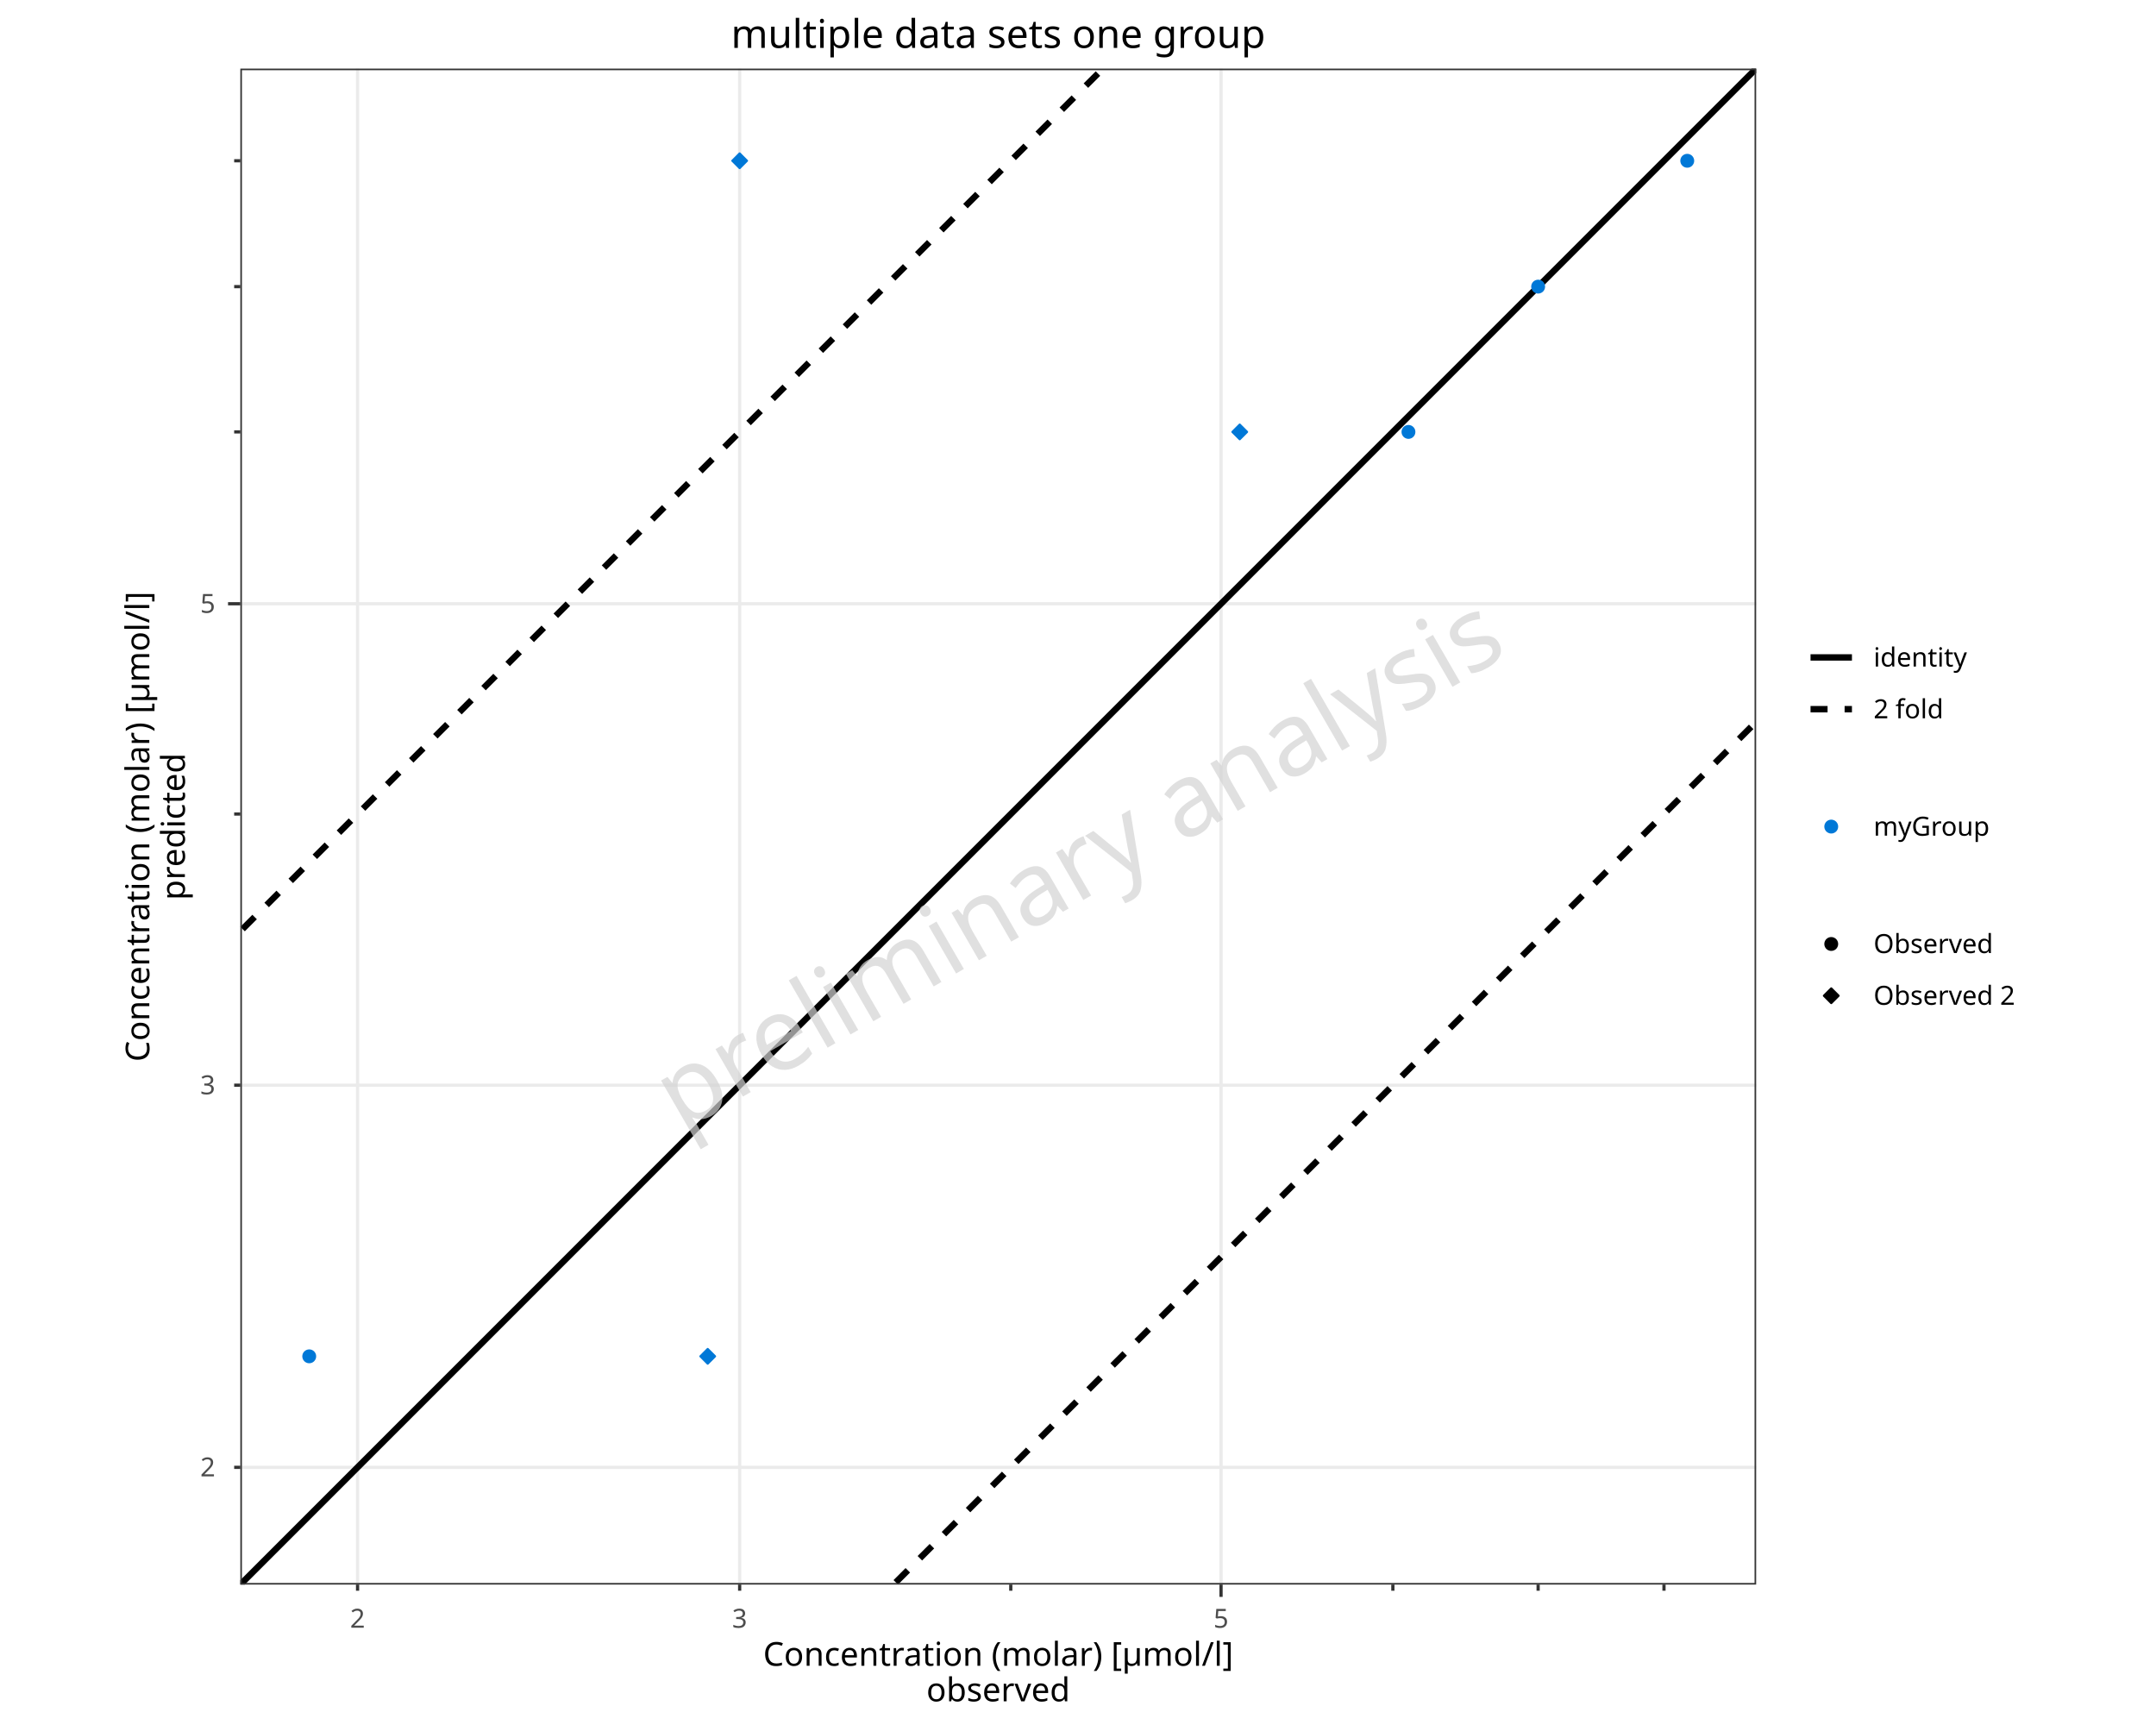
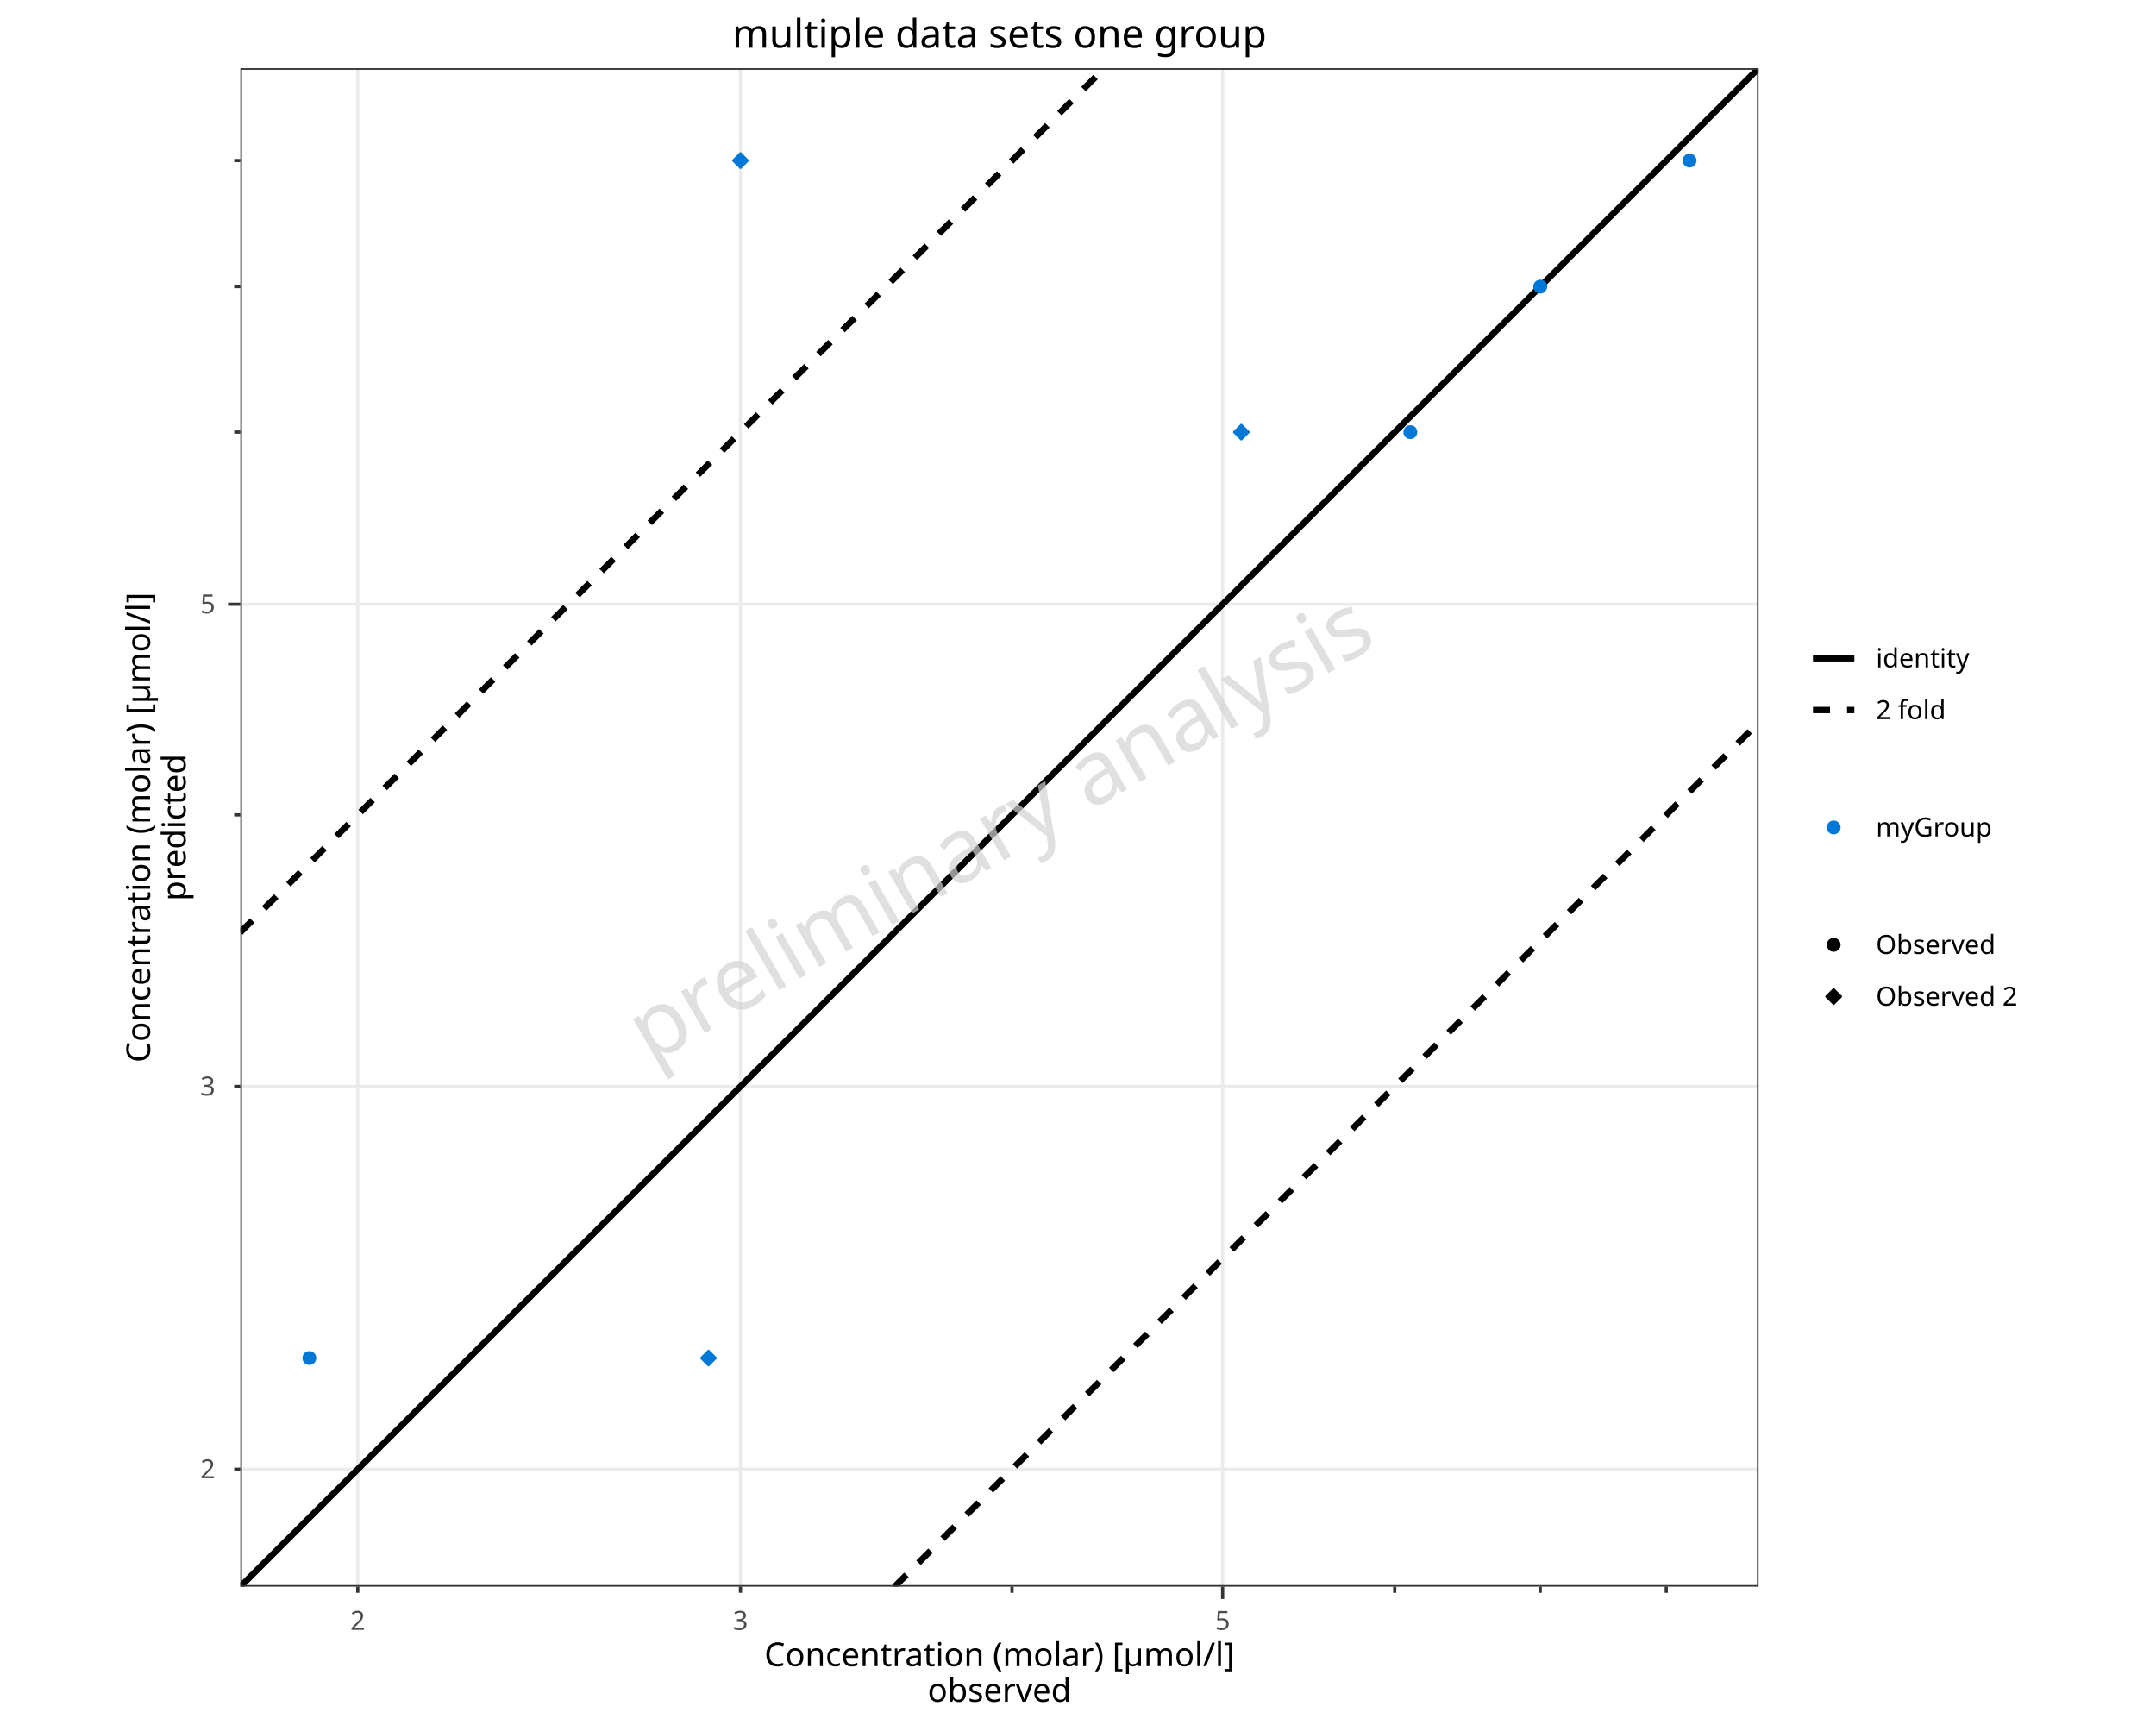
<svg xmlns="http://www.w3.org/2000/svg" class="svglite" data-engine-version="2.0" width="720.00pt" height="576.00pt" viewBox="0 0 720.00 576.00">
  <defs>
    <style type="text/css">
    .svglite line, .svglite polyline, .svglite polygon, .svglite path, .svglite rect, .svglite circle {
      fill: none;
      stroke: #000000;
      stroke-linecap: round;
      stroke-linejoin: round;
      stroke-miterlimit: 10.00;
    }
  </style>
  </defs>
  <rect width="100%" height="100%" style="stroke: none; fill: #FFFFFF;" />
  <defs>
    <clipPath id="cpMC4wMHw3MjAuMDB8MC4wMHw1NzYuMDA=">
      <rect x="0.00" y="0.00" width="720.00" height="576.00" />
    </clipPath>
  </defs>
  <g clip-path="url(#cpMC4wMHw3MjAuMDB8MC4wMHw1NzYuMDA=)">
</g>
  <defs>
-     <clipPath id="cpMzYuODF8NjgzLjE5fDAuMDB8NTc2LjAw">
-       <rect x="36.81" y="0.00" width="646.38" height="576.00" />
+     <clipPath id="cpMzcuMDZ8NjgyLjk0fDAuMDB8NTc2LjAw">
+       <rect x="37.06" y="0.00" width="645.89" height="576.00" />
    </clipPath>
  </defs>
-   <g clip-path="url(#cpMzYuODF8NjgzLjE5fDAuMDB8NTc2LjAw)">
-     <rect x="36.81" y="0.00" width="646.38" height="576.00" style="stroke-width: 1.07; stroke: #FFFFFF; fill: #FFFFFF;" />
+   <g clip-path="url(#cpMzcuMDZ8NjgyLjk0fDAuMDB8NTc2LjAw)">
+     <rect x="37.06" y="0.00" width="645.89" height="576.00" style="stroke-width: 1.07; stroke: #FFFFFF; fill: #FFFFFF;" />
  </g>
  <g clip-path="url(#cpMC4wMHw3MjAuMDB8MC4wMHw1NzYuMDA=)">
</g>
  <defs>
-     <clipPath id="cpODAuMjZ8NTg2LjQ3fDIyLjkwfDUyOS4xMQ==">
-       <rect x="80.26" y="22.90" width="506.21" height="506.21" />
+     <clipPath id="cpODAuMjZ8NTg3LjI4fDIyLjc4fDUyOS44MQ==">
+       <rect x="80.26" y="22.78" width="507.02" height="507.02" />
    </clipPath>
  </defs>
-   <g clip-path="url(#cpODAuMjZ8NTg2LjQ3fDIyLjkwfDUyOS4xMQ==)">
-     <rect x="80.26" y="22.90" width="506.21" height="506.21" style="stroke-width: 1.07; stroke: none; fill: #FFFFFF;" />
-     <polyline points="80.26,489.96 586.47,489.96 " style="stroke-width: 1.07; stroke: #EBEBEB; stroke-linecap: butt;" />
-     <polyline points="80.26,362.36 586.47,362.36 " style="stroke-width: 1.07; stroke: #EBEBEB; stroke-linecap: butt;" />
-     <polyline points="80.26,201.60 586.47,201.60 " style="stroke-width: 1.07; stroke: #EBEBEB; stroke-linecap: butt;" />
-     <polyline points="119.41,529.11 119.41,22.90 " style="stroke-width: 1.07; stroke: #EBEBEB; stroke-linecap: butt;" />
-     <polyline points="247.01,529.11 247.01,22.90 " style="stroke-width: 1.07; stroke: #EBEBEB; stroke-linecap: butt;" />
-     <polyline points="407.77,529.11 407.77,22.90 " style="stroke-width: 1.07; stroke: #EBEBEB; stroke-linecap: butt;" />
-     <line x1="-425.95" y1="1035.32" x2="1092.68" y2="-483.31" style="stroke-width: 2.13; stroke-linecap: butt;" />
-     <line x1="-425.95" y1="817.18" x2="874.54" y2="-483.31" style="stroke-width: 2.13; stroke-dasharray: 5.69,5.69; stroke-linecap: butt;" />
-     <line x1="-207.81" y1="1035.32" x2="1092.68" y2="-265.17" style="stroke-width: 2.13; stroke-dasharray: 5.69,5.69; stroke-linecap: butt;" />
-     <polygon points="105.22,452.89 105.21,452.70 105.19,452.51 105.14,452.33 105.08,452.14 104.99,451.97 104.89,451.81 104.78,451.65 104.65,451.51 104.51,451.38 104.35,451.27 104.19,451.17 104.02,451.09 103.84,451.02 103.65,450.98 103.46,450.95 103.27,450.94 103.08,450.95 102.89,450.98 102.70,451.02 102.52,451.09 102.35,451.17 102.18,451.27 102.03,451.38 101.89,451.51 101.76,451.65 101.64,451.81 101.54,451.97 101.46,452.14 101.40,452.33 101.35,452.51 101.32,452.70 101.31,452.89 101.32,453.09 101.35,453.27 101.40,453.46 101.46,453.64 101.54,453.82 101.64,453.98 101.76,454.13 101.89,454.28 102.03,454.41 102.18,454.52 102.35,454.62 102.52,454.70 102.70,454.77 102.89,454.81 103.08,454.84 103.27,454.85 103.46,454.84 103.65,454.81 103.84,454.77 104.02,454.70 104.19,454.62 104.35,454.52 104.51,454.41 104.65,454.28 104.78,454.13 104.89,453.98 104.99,453.82 105.08,453.64 105.14,453.46 105.19,453.27 105.21,453.09 " style="stroke-width: 0.71; stroke: #0078D7; fill: #0078D7;" />
-     <polygon points="472.31,144.22 472.30,144.03 472.27,143.84 472.23,143.65 472.16,143.47 472.08,143.30 471.98,143.13 471.87,142.98 471.74,142.84 471.59,142.71 471.44,142.59 471.28,142.49 471.10,142.41 470.92,142.35 470.74,142.30 470.55,142.27 470.35,142.26 470.16,142.27 469.97,142.30 469.79,142.35 469.61,142.41 469.43,142.49 469.27,142.59 469.11,142.71 468.97,142.84 468.84,142.98 468.73,143.13 468.63,143.30 468.55,143.47 468.48,143.65 468.44,143.84 468.41,144.03 468.40,144.22 468.41,144.41 468.44,144.60 468.48,144.79 468.55,144.97 468.63,145.14 468.73,145.31 468.84,145.46 468.97,145.60 469.11,145.73 469.27,145.85 469.43,145.94 469.61,146.03 469.79,146.09 469.97,146.14 470.16,146.17 470.35,146.18 470.55,146.17 470.74,146.14 470.92,146.09 471.10,146.03 471.28,145.94 471.44,145.85 471.59,145.73 471.74,145.60 471.87,145.46 471.98,145.31 472.08,145.14 472.16,144.97 472.23,144.79 472.27,144.60 472.30,144.41 " style="stroke-width: 0.71; stroke: #0078D7; fill: #0078D7;" />
-     <polygon points="515.62,95.71 515.61,95.52 515.58,95.33 515.54,95.14 515.47,94.96 515.39,94.78 515.29,94.62 515.18,94.47 515.05,94.32 514.91,94.19 514.75,94.08 514.59,93.98 514.41,93.90 514.23,93.84 514.05,93.79 513.86,93.76 513.66,93.75 513.47,93.76 513.28,93.79 513.10,93.84 512.92,93.90 512.74,93.98 512.58,94.08 512.42,94.19 512.28,94.32 512.15,94.47 512.04,94.62 511.94,94.78 511.86,94.96 511.79,95.14 511.75,95.33 511.72,95.52 511.71,95.71 511.72,95.90 511.75,96.09 511.79,96.27 511.86,96.46 511.94,96.63 512.04,96.79 512.15,96.95 512.28,97.09 512.42,97.22 512.58,97.33 512.74,97.43 512.92,97.51 513.10,97.58 513.28,97.63 513.47,97.65 513.66,97.66 513.86,97.65 514.05,97.63 514.23,97.58 514.41,97.51 514.59,97.43 514.75,97.33 514.91,97.22 515.05,97.09 515.18,96.95 515.29,96.79 515.39,96.63 515.47,96.46 515.54,96.27 515.58,96.09 515.61,95.90 " style="stroke-width: 0.71; stroke: #0078D7; fill: #0078D7;" />
-     <polygon points="565.41,53.68 565.41,53.49 565.38,53.30 565.33,53.12 565.27,52.94 565.18,52.76 565.08,52.60 564.97,52.44 564.84,52.30 564.70,52.17 564.55,52.06 564.38,51.96 564.21,51.88 564.03,51.81 563.84,51.77 563.65,51.74 563.46,51.73 563.27,51.74 563.08,51.77 562.89,51.81 562.71,51.88 562.54,51.96 562.37,52.06 562.22,52.17 562.08,52.30 561.95,52.44 561.83,52.60 561.73,52.76 561.65,52.94 561.59,53.12 561.54,53.30 561.51,53.49 561.50,53.68 561.51,53.88 561.54,54.07 561.59,54.25 561.65,54.43 561.73,54.61 561.83,54.77 561.95,54.92 562.08,55.07 562.22,55.20 562.37,55.31 562.54,55.41 562.71,55.49 562.89,55.56 563.08,55.60 563.27,55.63 563.46,55.64 563.65,55.63 563.84,55.60 564.03,55.56 564.21,55.49 564.38,55.41 564.55,55.31 564.70,55.20 564.84,55.07 564.97,54.92 565.08,54.77 565.18,54.61 565.27,54.43 565.33,54.25 565.38,54.07 565.41,53.88 " style="stroke-width: 0.71; stroke: #0078D7; fill: #0078D7;" />
-     <polygon points="238.79,452.89 236.34,450.44 233.90,452.89 236.34,455.34 " style="stroke-width: 0.71; stroke: #0078D7; fill: #0078D7;" />
-     <polygon points="416.46,144.22 414.01,141.77 411.56,144.22 414.01,146.67 " style="stroke-width: 0.71; stroke: #0078D7; fill: #0078D7;" />
-     <polygon points="249.46,53.68 247.01,51.23 244.56,53.68 247.01,56.13 " style="stroke-width: 0.71; stroke: #0078D7; fill: #0078D7;" />
-     <rect x="80.26" y="22.90" width="506.21" height="506.21" style="stroke-width: 1.07; stroke: #333333;" />
+   <g clip-path="url(#cpODAuMjZ8NTg3LjI4fDIyLjc4fDUyOS44MQ==)">
+     <rect x="80.26" y="22.78" width="507.02" height="507.02" style="stroke-width: 1.07; stroke: none; fill: #FFFFFF;" />
+     <polyline points="80.26,490.59 587.28,490.59 " style="stroke-width: 1.07; stroke: #EBEBEB; stroke-linecap: butt;" />
+     <polyline points="80.26,362.78 587.28,362.78 " style="stroke-width: 1.07; stroke: #EBEBEB; stroke-linecap: butt;" />
+     <polyline points="80.26,201.77 587.28,201.77 " style="stroke-width: 1.07; stroke: #EBEBEB; stroke-linecap: butt;" />
+     <polyline points="119.47,529.81 119.47,22.78 " style="stroke-width: 1.07; stroke: #EBEBEB; stroke-linecap: butt;" />
+     <polyline points="247.28,529.81 247.28,22.78 " style="stroke-width: 1.07; stroke: #EBEBEB; stroke-linecap: butt;" />
+     <polyline points="408.30,529.81 408.30,22.78 " style="stroke-width: 1.07; stroke: #EBEBEB; stroke-linecap: butt;" />
+     <line x1="-426.76" y1="1036.83" x2="1094.31" y2="-484.24" style="stroke-width: 2.13; stroke-linecap: butt;" />
+     <line x1="-426.76" y1="818.34" x2="875.82" y2="-484.24" style="stroke-width: 2.13; stroke-dasharray: 5.69,5.69; stroke-linecap: butt;" />
+     <line x1="-208.27" y1="1036.83" x2="1094.31" y2="-265.75" style="stroke-width: 2.13; stroke-dasharray: 5.69,5.69; stroke-linecap: butt;" />
+     <polygon points="105.26,453.47 105.25,453.27 105.22,453.08 105.18,452.90 105.11,452.72 105.03,452.54 104.93,452.38 104.82,452.23 104.69,452.08 104.55,451.95 104.39,451.84 104.23,451.74 104.05,451.66 103.87,451.59 103.69,451.55 103.50,451.52 103.31,451.51 103.11,451.52 102.92,451.55 102.74,451.59 102.56,451.66 102.38,451.74 102.22,451.84 102.07,451.95 101.92,452.08 101.79,452.23 101.68,452.38 101.58,452.54 101.50,452.72 101.43,452.90 101.39,453.08 101.36,453.27 101.35,453.47 101.36,453.66 101.39,453.85 101.43,454.03 101.50,454.21 101.58,454.39 101.68,454.55 101.79,454.71 101.92,454.85 102.07,454.98 102.22,455.09 102.38,455.19 102.56,455.27 102.74,455.34 102.92,455.38 103.11,455.41 103.31,455.42 103.50,455.41 103.69,455.38 103.87,455.34 104.05,455.27 104.23,455.19 104.39,455.09 104.55,454.98 104.69,454.85 104.82,454.71 104.93,454.55 105.03,454.39 105.11,454.21 105.18,454.03 105.22,453.85 105.25,453.66 " style="stroke-width: 0.71; stroke: #0078D7; fill: #0078D7;" />
+     <polygon points="472.94,144.29 472.93,144.10 472.90,143.91 472.85,143.73 472.79,143.55 472.71,143.37 472.61,143.21 472.49,143.05 472.37,142.91 472.22,142.78 472.07,142.67 471.90,142.57 471.73,142.49 471.55,142.42 471.36,142.38 471.17,142.35 470.98,142.34 470.79,142.35 470.60,142.38 470.42,142.42 470.23,142.49 470.06,142.57 469.90,142.67 469.74,142.78 469.60,142.91 469.47,143.05 469.36,143.21 469.26,143.37 469.18,143.55 469.11,143.73 469.06,143.91 469.04,144.10 469.03,144.29 469.04,144.49 469.06,144.68 469.11,144.86 469.18,145.04 469.26,145.22 469.36,145.38 469.47,145.54 469.60,145.68 469.74,145.81 469.90,145.92 470.06,146.02 470.23,146.10 470.42,146.17 470.60,146.21 470.79,146.24 470.98,146.25 471.17,146.24 471.36,146.21 471.55,146.17 471.73,146.10 471.90,146.02 472.07,145.92 472.22,145.81 472.37,145.68 472.49,145.54 472.61,145.38 472.71,145.22 472.79,145.04 472.85,144.86 472.90,144.68 472.93,144.49 " style="stroke-width: 0.71; stroke: #0078D7; fill: #0078D7;" />
+     <polygon points="516.32,95.70 516.31,95.51 516.28,95.32 516.23,95.14 516.17,94.96 516.09,94.78 515.99,94.62 515.88,94.46 515.75,94.32 515.60,94.19 515.45,94.08 515.29,93.98 515.11,93.90 514.93,93.83 514.74,93.79 514.55,93.76 514.36,93.75 514.17,93.76 513.98,93.79 513.80,93.83 513.61,93.90 513.44,93.98 513.28,94.08 513.12,94.19 512.98,94.32 512.85,94.46 512.74,94.62 512.64,94.78 512.56,94.96 512.49,95.14 512.44,95.32 512.42,95.51 512.41,95.70 512.42,95.90 512.44,96.09 512.49,96.27 512.56,96.45 512.64,96.63 512.74,96.79 512.85,96.95 512.98,97.09 513.12,97.22 513.28,97.33 513.44,97.43 513.61,97.51 513.80,97.58 513.98,97.62 514.17,97.65 514.36,97.66 514.55,97.65 514.74,97.62 514.93,97.58 515.11,97.51 515.29,97.43 515.45,97.33 515.60,97.22 515.75,97.09 515.88,96.95 515.99,96.79 516.09,96.63 516.17,96.45 516.23,96.27 516.28,96.09 516.31,95.90 " style="stroke-width: 0.71; stroke: #0078D7; fill: #0078D7;" />
+     <polygon points="566.19,53.61 566.18,53.42 566.16,53.23 566.11,53.05 566.04,52.86 565.96,52.69 565.86,52.53 565.75,52.37 565.62,52.23 565.48,52.10 565.32,51.99 565.16,51.89 564.99,51.81 564.81,51.74 564.62,51.70 564.43,51.67 564.24,51.66 564.05,51.67 563.86,51.70 563.67,51.74 563.49,51.81 563.32,51.89 563.15,51.99 563.00,52.10 562.85,52.23 562.73,52.37 562.61,52.53 562.51,52.69 562.43,52.86 562.37,53.05 562.32,53.23 562.29,53.42 562.28,53.61 562.29,53.81 562.32,54.00 562.37,54.18 562.43,54.36 562.51,54.54 562.61,54.70 562.73,54.85 562.85,55.00 563.00,55.13 563.15,55.24 563.32,55.34 563.49,55.42 563.67,55.49 563.86,55.53 564.05,55.56 564.24,55.57 564.43,55.56 564.62,55.53 564.81,55.49 564.99,55.42 565.16,55.34 565.32,55.24 565.48,55.13 565.62,55.00 565.75,54.85 565.86,54.70 565.96,54.54 566.04,54.36 566.11,54.18 566.16,54.00 566.18,53.81 " style="stroke-width: 0.71; stroke: #0078D7; fill: #0078D7;" />
+     <polygon points="239.05,453.47 236.60,451.02 234.15,453.47 236.60,455.92 " style="stroke-width: 0.71; stroke: #0078D7; fill: #0078D7;" />
+     <polygon points="416.99,144.29 414.54,141.85 412.10,144.29 414.54,146.74 " style="stroke-width: 0.71; stroke: #0078D7; fill: #0078D7;" />
+     <polygon points="249.73,53.61 247.28,51.16 244.83,53.61 247.28,56.06 " style="stroke-width: 0.71; stroke: #0078D7; fill: #0078D7;" />
+     <text transform="translate(338.93,285.24) rotate(-30)" text-anchor="middle" style="font-size: 30.00px; fill: #D3D3D3; fill-opacity: 0.70; font-family: sans;" textLength="263.47px" lengthAdjust="spacingAndGlyphs">preliminary analysis</text>
+     <rect x="80.26" y="22.78" width="507.02" height="507.02" style="stroke-width: 1.07; stroke: #333333;" />
  </g>
  <g clip-path="url(#cpMC4wMHw3MjAuMDB8MC4wMHw1NzYuMDA=)">
-     <text x="71.90" y="492.99" text-anchor="end" style="font-size: 8.80px; fill: #4D4D4D; font-family: sans;" textLength="4.89px" lengthAdjust="spacingAndGlyphs">2</text>
-     <text x="71.90" y="365.39" text-anchor="end" style="font-size: 8.80px; fill: #4D4D4D; font-family: sans;" textLength="4.89px" lengthAdjust="spacingAndGlyphs">3</text>
-     <text x="71.90" y="204.63" text-anchor="end" style="font-size: 8.80px; fill: #4D4D4D; font-family: sans;" textLength="4.89px" lengthAdjust="spacingAndGlyphs">5</text>
-     <polyline points="76.15,201.60 80.26,201.60 " style="stroke-width: 1.07; stroke: #333333; stroke-linecap: butt;" />
-     <polyline points="78.20,489.96 80.26,489.96 " style="stroke-width: 1.07; stroke: #333333; stroke-linecap: butt;" />
-     <polyline points="78.20,362.36 80.26,362.36 " style="stroke-width: 1.07; stroke: #333333; stroke-linecap: butt;" />
-     <polyline points="78.20,271.82 80.26,271.82 " style="stroke-width: 1.07; stroke: #333333; stroke-linecap: butt;" />
-     <polyline points="78.20,144.22 80.26,144.22 " style="stroke-width: 1.07; stroke: #333333; stroke-linecap: butt;" />
-     <polyline points="78.20,95.71 80.26,95.71 " style="stroke-width: 1.07; stroke: #333333; stroke-linecap: butt;" />
-     <polyline points="78.20,53.68 80.26,53.68 " style="stroke-width: 1.07; stroke: #333333; stroke-linecap: butt;" />
-     <polyline points="407.77,533.22 407.77,529.11 " style="stroke-width: 1.07; stroke: #333333; stroke-linecap: butt;" />
-     <polyline points="119.41,531.17 119.41,529.11 " style="stroke-width: 1.07; stroke: #333333; stroke-linecap: butt;" />
-     <polyline points="247.01,531.17 247.01,529.11 " style="stroke-width: 1.07; stroke: #333333; stroke-linecap: butt;" />
-     <polyline points="337.55,531.17 337.55,529.11 " style="stroke-width: 1.07; stroke: #333333; stroke-linecap: butt;" />
-     <polyline points="465.15,531.17 465.15,529.11 " style="stroke-width: 1.07; stroke: #333333; stroke-linecap: butt;" />
-     <polyline points="513.66,531.17 513.66,529.11 " style="stroke-width: 1.07; stroke: #333333; stroke-linecap: butt;" />
-     <polyline points="555.69,531.17 555.69,529.11 " style="stroke-width: 1.07; stroke: #333333; stroke-linecap: butt;" />
-     <text x="119.41" y="543.52" text-anchor="middle" style="font-size: 8.80px; fill: #4D4D4D; font-family: sans;" textLength="4.89px" lengthAdjust="spacingAndGlyphs">2</text>
-     <text x="247.01" y="543.52" text-anchor="middle" style="font-size: 8.80px; fill: #4D4D4D; font-family: sans;" textLength="4.89px" lengthAdjust="spacingAndGlyphs">3</text>
-     <text x="407.77" y="543.52" text-anchor="middle" style="font-size: 8.80px; fill: #4D4D4D; font-family: sans;" textLength="4.89px" lengthAdjust="spacingAndGlyphs">5</text>
-     <text x="333.36" y="556.22" text-anchor="middle" style="font-size: 11.00px; font-family: sans;" textLength="145.11px" lengthAdjust="spacingAndGlyphs">Concentration (molar) [µmol/l]</text>
-     <text x="333.36" y="568.10" text-anchor="middle" style="font-size: 11.00px; font-family: sans;" textLength="45.26px" lengthAdjust="spacingAndGlyphs">observed</text>
-     <text transform="translate(49.86,276.01) rotate(-90)" text-anchor="middle" style="font-size: 11.00px; font-family: sans;" textLength="145.11px" lengthAdjust="spacingAndGlyphs">Concentration (molar) [µmol/l]</text>
-     <text transform="translate(61.74,276.01) rotate(-90)" text-anchor="middle" style="font-size: 11.00px; font-family: sans;" textLength="45.26px" lengthAdjust="spacingAndGlyphs">predicted</text>
-     <rect x="597.43" y="205.41" width="62.23" height="45.52" style="stroke-width: 1.07; stroke: none; fill: #FFFFFF;" />
-     <rect x="602.91" y="210.89" width="17.28" height="17.28" style="stroke-width: 1.07; stroke: none; fill: #FFFFFF;" />
-     <line x1="604.63" y1="219.53" x2="618.46" y2="219.53" style="stroke-width: 2.13; stroke-linecap: butt;" />
-     <rect x="602.91" y="228.17" width="17.28" height="17.28" style="stroke-width: 1.07; stroke: none; fill: #FFFFFF;" />
-     <line x1="604.63" y1="236.81" x2="618.46" y2="236.81" style="stroke-width: 2.13; stroke-dasharray: 5.69,5.69; stroke-linecap: butt;" />
-     <text x="625.67" y="222.56" style="font-size: 8.80px; font-family: sans;" textLength="27.88px" lengthAdjust="spacingAndGlyphs">identity</text>
-     <text x="625.67" y="239.84" style="font-size: 8.80px; font-family: sans;" textLength="21.53px" lengthAdjust="spacingAndGlyphs">2 fold</text>
-     <rect x="597.43" y="261.89" width="70.59" height="28.24" style="stroke-width: 1.07; stroke: none; fill: #FFFFFF;" />
-     <rect x="602.91" y="267.37" width="17.28" height="17.28" style="stroke-width: 1.07; stroke: none; fill: #FFFFFF;" />
-     <polygon points="613.50,276.01 613.49,275.82 613.46,275.63 613.42,275.44 613.35,275.26 613.27,275.09 613.17,274.92 613.06,274.77 612.93,274.62 612.79,274.50 612.63,274.38 612.47,274.28 612.29,274.20 612.11,274.14 611.93,274.09 611.74,274.06 611.55,274.05 611.35,274.06 611.16,274.09 610.98,274.14 610.80,274.20 610.62,274.28 610.46,274.38 610.31,274.50 610.16,274.62 610.03,274.77 609.92,274.92 609.82,275.09 609.74,275.26 609.67,275.44 609.63,275.63 609.60,275.82 609.59,276.01 609.60,276.20 609.63,276.39 609.67,276.58 609.74,276.76 609.82,276.93 609.92,277.09 610.03,277.25 610.16,277.39 610.31,277.52 610.46,277.63 610.62,277.73 610.80,277.81 610.98,277.88 611.16,277.93 611.35,277.95 611.55,277.96 611.74,277.95 611.93,277.93 612.11,277.88 612.29,277.81 612.47,277.73 612.63,277.63 612.79,277.52 612.93,277.39 613.06,277.25 613.17,277.09 613.27,276.93 613.35,276.76 613.42,276.58 613.46,276.39 613.49,276.20 " style="stroke-width: 0.71; stroke: #0078D7; fill: #0078D7;" />
-     <text x="625.67" y="279.04" style="font-size: 8.80px; font-family: sans;" textLength="36.20px" lengthAdjust="spacingAndGlyphs">myGroup</text>
-     <rect x="597.43" y="301.09" width="80.28" height="45.52" style="stroke-width: 1.07; stroke: none; fill: #FFFFFF;" />
-     <rect x="602.91" y="306.57" width="17.28" height="17.28" style="stroke-width: 1.07; stroke: none; fill: #FFFFFF;" />
-     <polygon points="613.50,315.21 613.49,315.01 613.46,314.82 613.42,314.64 613.35,314.46 613.27,314.28 613.17,314.12 613.06,313.96 612.93,313.82 612.79,313.69 612.63,313.58 612.47,313.48 612.29,313.40 612.11,313.33 611.93,313.29 611.74,313.26 611.55,313.25 611.35,313.26 611.16,313.29 610.98,313.33 610.80,313.40 610.62,313.48 610.46,313.58 610.31,313.69 610.16,313.82 610.03,313.96 609.92,314.12 609.82,314.28 609.74,314.46 609.67,314.64 609.63,314.82 609.60,315.01 609.59,315.21 609.60,315.40 609.63,315.59 609.67,315.77 609.74,315.95 609.82,316.13 609.92,316.29 610.03,316.45 610.16,316.59 610.31,316.72 610.46,316.83 610.62,316.93 610.80,317.01 610.98,317.08 611.16,317.12 611.35,317.15 611.55,317.16 611.74,317.15 611.93,317.12 612.11,317.08 612.29,317.01 612.47,316.93 612.63,316.83 612.79,316.72 612.93,316.59 613.06,316.45 613.17,316.29 613.27,316.13 613.35,315.95 613.42,315.77 613.46,315.59 613.49,315.40 " style="stroke-width: 0.71; fill: #000000;" />
-     <rect x="602.91" y="323.85" width="17.28" height="17.28" style="stroke-width: 1.07; stroke: none; fill: #FFFFFF;" />
-     <polygon points="614.00,332.49 611.55,330.04 609.10,332.49 611.55,334.94 " style="stroke-width: 0.71; fill: #000000;" />
-     <text x="625.67" y="318.23" style="font-size: 8.80px; font-family: sans;" textLength="38.16px" lengthAdjust="spacingAndGlyphs">Observed</text>
-     <text x="625.67" y="335.51" style="font-size: 8.80px; font-family: sans;" textLength="45.50px" lengthAdjust="spacingAndGlyphs">Observed 2</text>
-     <text x="333.36" y="15.99" text-anchor="middle" style="font-size: 13.20px; font-family: sans;" textLength="165.85px" lengthAdjust="spacingAndGlyphs">multiple data sets one group</text>
-     <text transform="translate(365.87,298.17) rotate(-30)" text-anchor="middle" style="font-size: 34.14px; fill: #D3D3D3; fill-opacity: 0.70; font-family: sans;" textLength="299.85px" lengthAdjust="spacingAndGlyphs">preliminary analysis</text>
+     <text x="71.90" y="493.62" text-anchor="end" style="font-size: 8.80px; fill: #4D4D4D; font-family: sans;" textLength="4.89px" lengthAdjust="spacingAndGlyphs">2</text>
+     <text x="71.90" y="365.81" text-anchor="end" style="font-size: 8.80px; fill: #4D4D4D; font-family: sans;" textLength="4.89px" lengthAdjust="spacingAndGlyphs">3</text>
+     <text x="71.90" y="204.79" text-anchor="end" style="font-size: 8.80px; fill: #4D4D4D; font-family: sans;" textLength="4.89px" lengthAdjust="spacingAndGlyphs">5</text>
+     <polyline points="76.15,201.77 80.26,201.77 " style="stroke-width: 1.07; stroke: #333333; stroke-linecap: butt;" />
+     <polyline points="78.21,490.59 80.26,490.59 " style="stroke-width: 1.07; stroke: #333333; stroke-linecap: butt;" />
+     <polyline points="78.21,362.78 80.26,362.78 " style="stroke-width: 1.07; stroke: #333333; stroke-linecap: butt;" />
+     <polyline points="78.21,272.10 80.26,272.10 " style="stroke-width: 1.07; stroke: #333333; stroke-linecap: butt;" />
+     <polyline points="78.21,144.29 80.26,144.29 " style="stroke-width: 1.07; stroke: #333333; stroke-linecap: butt;" />
+     <polyline points="78.21,95.70 80.26,95.70 " style="stroke-width: 1.07; stroke: #333333; stroke-linecap: butt;" />
+     <polyline points="78.21,53.61 80.26,53.61 " style="stroke-width: 1.07; stroke: #333333; stroke-linecap: butt;" />
+     <polyline points="408.30,533.92 408.30,529.81 " style="stroke-width: 1.07; stroke: #333333; stroke-linecap: butt;" />
+     <polyline points="119.47,531.86 119.47,529.81 " style="stroke-width: 1.07; stroke: #333333; stroke-linecap: butt;" />
+     <polyline points="247.28,531.86 247.28,529.81 " style="stroke-width: 1.07; stroke: #333333; stroke-linecap: butt;" />
+     <polyline points="337.96,531.86 337.96,529.81 " style="stroke-width: 1.07; stroke: #333333; stroke-linecap: butt;" />
+     <polyline points="465.77,531.86 465.77,529.81 " style="stroke-width: 1.07; stroke: #333333; stroke-linecap: butt;" />
+     <polyline points="514.36,531.86 514.36,529.81 " style="stroke-width: 1.07; stroke: #333333; stroke-linecap: butt;" />
+     <polyline points="556.45,531.86 556.45,529.81 " style="stroke-width: 1.07; stroke: #333333; stroke-linecap: butt;" />
+     <text x="119.47" y="544.22" text-anchor="middle" style="font-size: 8.80px; fill: #4D4D4D; font-family: sans;" textLength="4.89px" lengthAdjust="spacingAndGlyphs">2</text>
+     <text x="247.28" y="544.22" text-anchor="middle" style="font-size: 8.80px; fill: #4D4D4D; font-family: sans;" textLength="4.89px" lengthAdjust="spacingAndGlyphs">3</text>
+     <text x="408.30" y="544.22" text-anchor="middle" style="font-size: 8.80px; fill: #4D4D4D; font-family: sans;" textLength="4.89px" lengthAdjust="spacingAndGlyphs">5</text>
+     <text x="333.77" y="556.36" text-anchor="middle" style="font-size: 11.00px; font-family: sans;" textLength="145.11px" lengthAdjust="spacingAndGlyphs">Concentration (molar) [µmol/l]</text>
+     <text x="333.77" y="568.24" text-anchor="middle" style="font-size: 11.00px; font-family: sans;" textLength="45.26px" lengthAdjust="spacingAndGlyphs">observed</text>
+     <text transform="translate(50.11,276.30) rotate(-90)" text-anchor="middle" style="font-size: 11.00px; font-family: sans;" textLength="145.11px" lengthAdjust="spacingAndGlyphs">Concentration (molar) [µmol/l]</text>
+     <text transform="translate(61.99,276.30) rotate(-90)" text-anchor="middle" style="font-size: 11.00px; font-family: sans;" textLength="45.26px" lengthAdjust="spacingAndGlyphs">predicted</text>
+     <rect x="598.24" y="205.70" width="61.60" height="45.52" style="stroke-width: 1.07; stroke: none; fill: #FFFFFF;" />
+     <rect x="603.72" y="211.18" width="17.28" height="17.28" style="stroke-width: 1.07; stroke: none; fill: #FFFFFF;" />
+     <line x1="605.45" y1="219.82" x2="619.27" y2="219.82" style="stroke-width: 2.13; stroke-linecap: butt;" />
+     <rect x="603.72" y="228.46" width="17.28" height="17.28" style="stroke-width: 1.07; stroke: none; fill: #FFFFFF;" />
+     <line x1="605.45" y1="237.10" x2="619.27" y2="237.10" style="stroke-width: 2.13; stroke-dasharray: 5.69,5.69; stroke-linecap: butt;" />
+     <text x="626.48" y="222.85" style="font-size: 8.80px; font-family: sans;" textLength="27.88px" lengthAdjust="spacingAndGlyphs">identity</text>
+     <text x="626.48" y="240.13" style="font-size: 8.80px; font-family: sans;" textLength="21.53px" lengthAdjust="spacingAndGlyphs">2 fold</text>
+     <rect x="598.24" y="262.18" width="69.92" height="28.24" style="stroke-width: 1.07; stroke: none; fill: #FFFFFF;" />
+     <rect x="603.72" y="267.66" width="17.28" height="17.28" style="stroke-width: 1.07; stroke: none; fill: #FFFFFF;" />
+     <polygon points="614.32,276.30 614.31,276.10 614.28,275.91 614.23,275.73 614.17,275.55 614.09,275.37 613.99,275.21 613.87,275.05 613.75,274.91 613.60,274.78 613.45,274.67 613.28,274.57 613.11,274.49 612.93,274.42 612.74,274.38 612.55,274.35 612.36,274.34 612.17,274.35 611.98,274.38 611.79,274.42 611.61,274.49 611.44,274.57 611.28,274.67 611.12,274.78 610.98,274.91 610.85,275.05 610.74,275.21 610.64,275.37 610.56,275.55 610.49,275.73 610.44,275.91 610.42,276.10 610.41,276.30 610.42,276.49 610.44,276.68 610.49,276.86 610.56,277.04 610.64,277.22 610.74,277.38 610.85,277.54 610.98,277.68 611.12,277.81 611.28,277.92 611.44,278.02 611.61,278.10 611.79,278.17 611.98,278.21 612.17,278.24 612.36,278.25 612.55,278.24 612.74,278.21 612.93,278.17 613.11,278.10 613.28,278.02 613.45,277.92 613.60,277.81 613.75,277.68 613.87,277.54 613.99,277.38 614.09,277.22 614.17,277.04 614.23,276.86 614.28,276.68 614.31,276.49 " style="stroke-width: 0.71; stroke: #0078D7; fill: #0078D7;" />
+     <text x="626.48" y="279.32" style="font-size: 8.80px; font-family: sans;" textLength="36.20px" lengthAdjust="spacingAndGlyphs">myGroup</text>
+     <rect x="598.24" y="301.37" width="79.22" height="45.52" style="stroke-width: 1.07; stroke: none; fill: #FFFFFF;" />
+     <rect x="603.72" y="306.85" width="17.28" height="17.28" style="stroke-width: 1.07; stroke: none; fill: #FFFFFF;" />
+     <polygon points="614.32,315.49 614.31,315.30 614.28,315.11 614.23,314.93 614.17,314.74 614.09,314.57 613.99,314.41 613.87,314.25 613.75,314.11 613.60,313.98 613.45,313.87 613.28,313.77 613.11,313.69 612.93,313.62 612.74,313.58 612.55,313.55 612.36,313.54 612.17,313.55 611.98,313.58 611.79,313.62 611.61,313.69 611.44,313.77 611.28,313.87 611.12,313.98 610.98,314.11 610.85,314.25 610.74,314.41 610.64,314.57 610.56,314.74 610.49,314.93 610.44,315.11 610.42,315.30 610.41,315.49 610.42,315.69 610.44,315.88 610.49,316.06 610.56,316.24 610.64,316.42 610.74,316.58 610.85,316.73 610.98,316.88 611.12,317.01 611.28,317.12 611.44,317.22 611.61,317.30 611.79,317.37 611.98,317.41 612.17,317.44 612.36,317.45 612.55,317.44 612.74,317.41 612.93,317.37 613.11,317.30 613.28,317.22 613.45,317.12 613.60,317.01 613.75,316.88 613.87,316.73 613.99,316.58 614.09,316.42 614.17,316.24 614.23,316.06 614.28,315.88 614.31,315.69 " style="stroke-width: 0.71; fill: #000000;" />
+     <rect x="603.72" y="324.13" width="17.28" height="17.28" style="stroke-width: 1.07; stroke: none; fill: #FFFFFF;" />
+     <polygon points="614.81,332.77 612.36,330.32 609.91,332.77 612.36,335.22 " style="stroke-width: 0.71; fill: #000000;" />
+     <text x="626.48" y="318.52" style="font-size: 8.80px; font-family: sans;" textLength="38.16px" lengthAdjust="spacingAndGlyphs">Observed</text>
+     <text x="626.48" y="335.80" style="font-size: 8.80px; font-family: sans;" textLength="45.50px" lengthAdjust="spacingAndGlyphs">Observed 2</text>
+     <text x="333.77" y="15.93" text-anchor="middle" style="font-size: 13.20px; font-family: sans;" textLength="165.85px" lengthAdjust="spacingAndGlyphs">multiple data sets one group</text>
  </g>
</svg>
